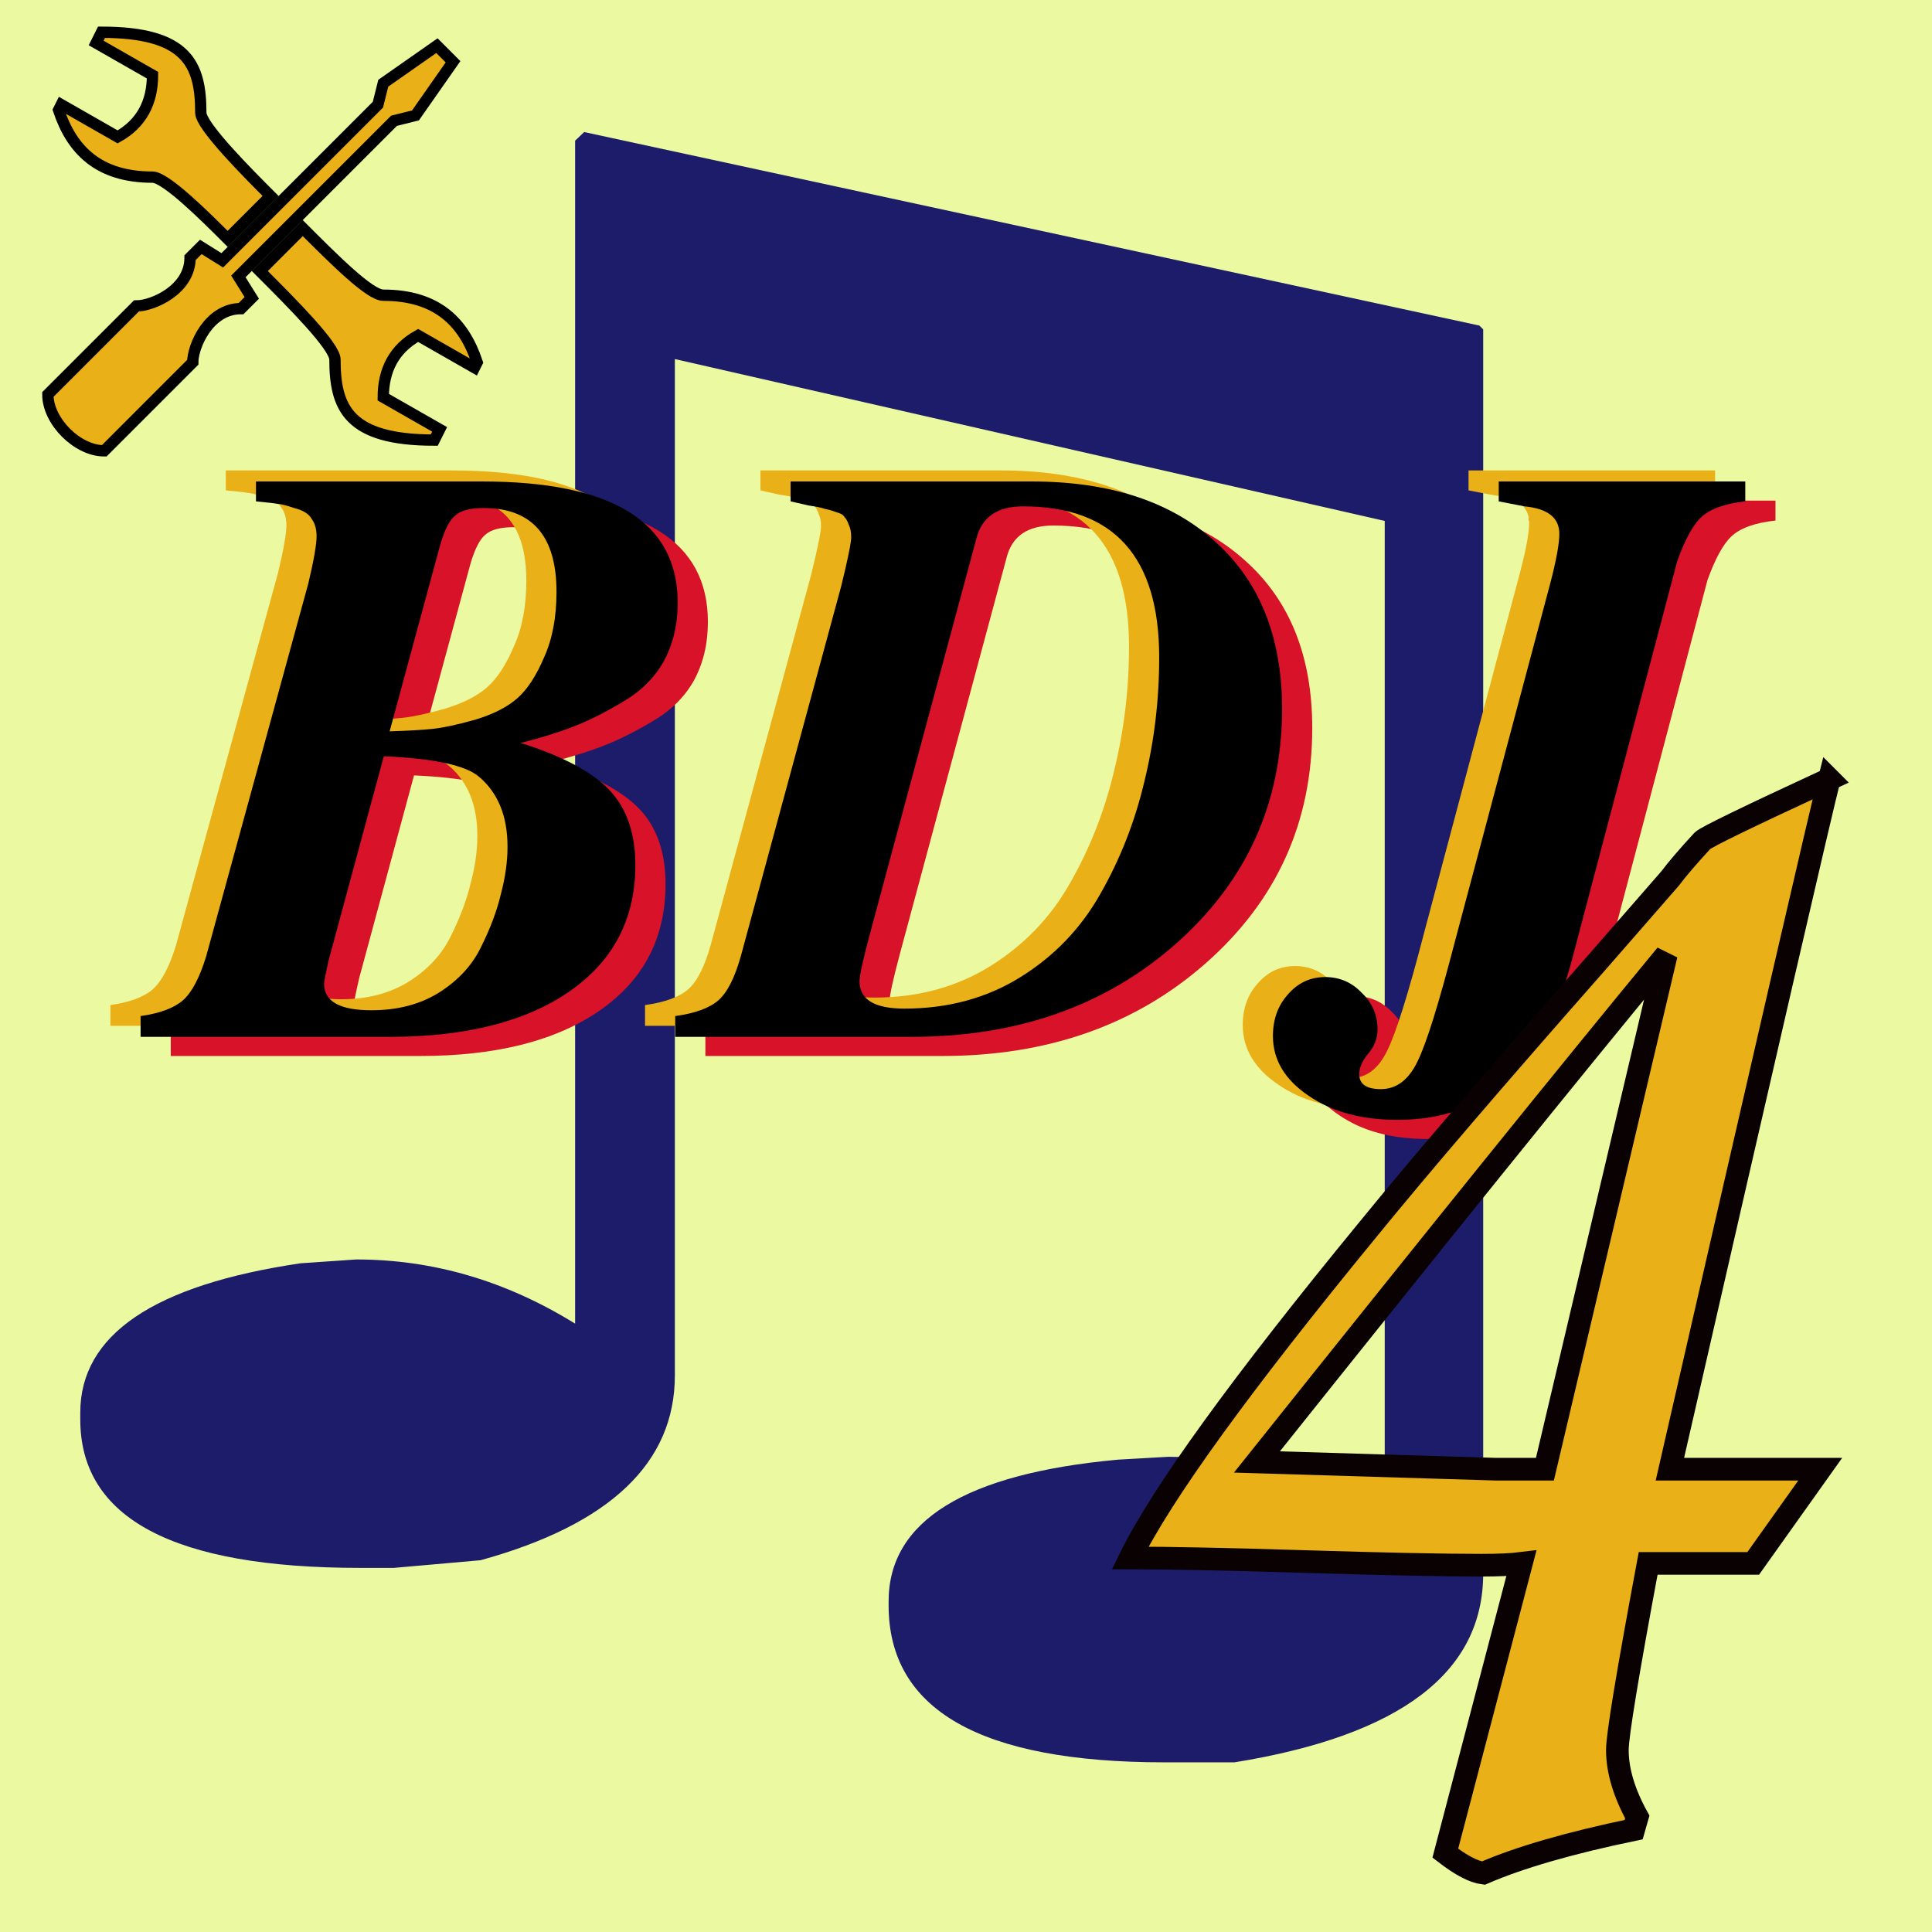
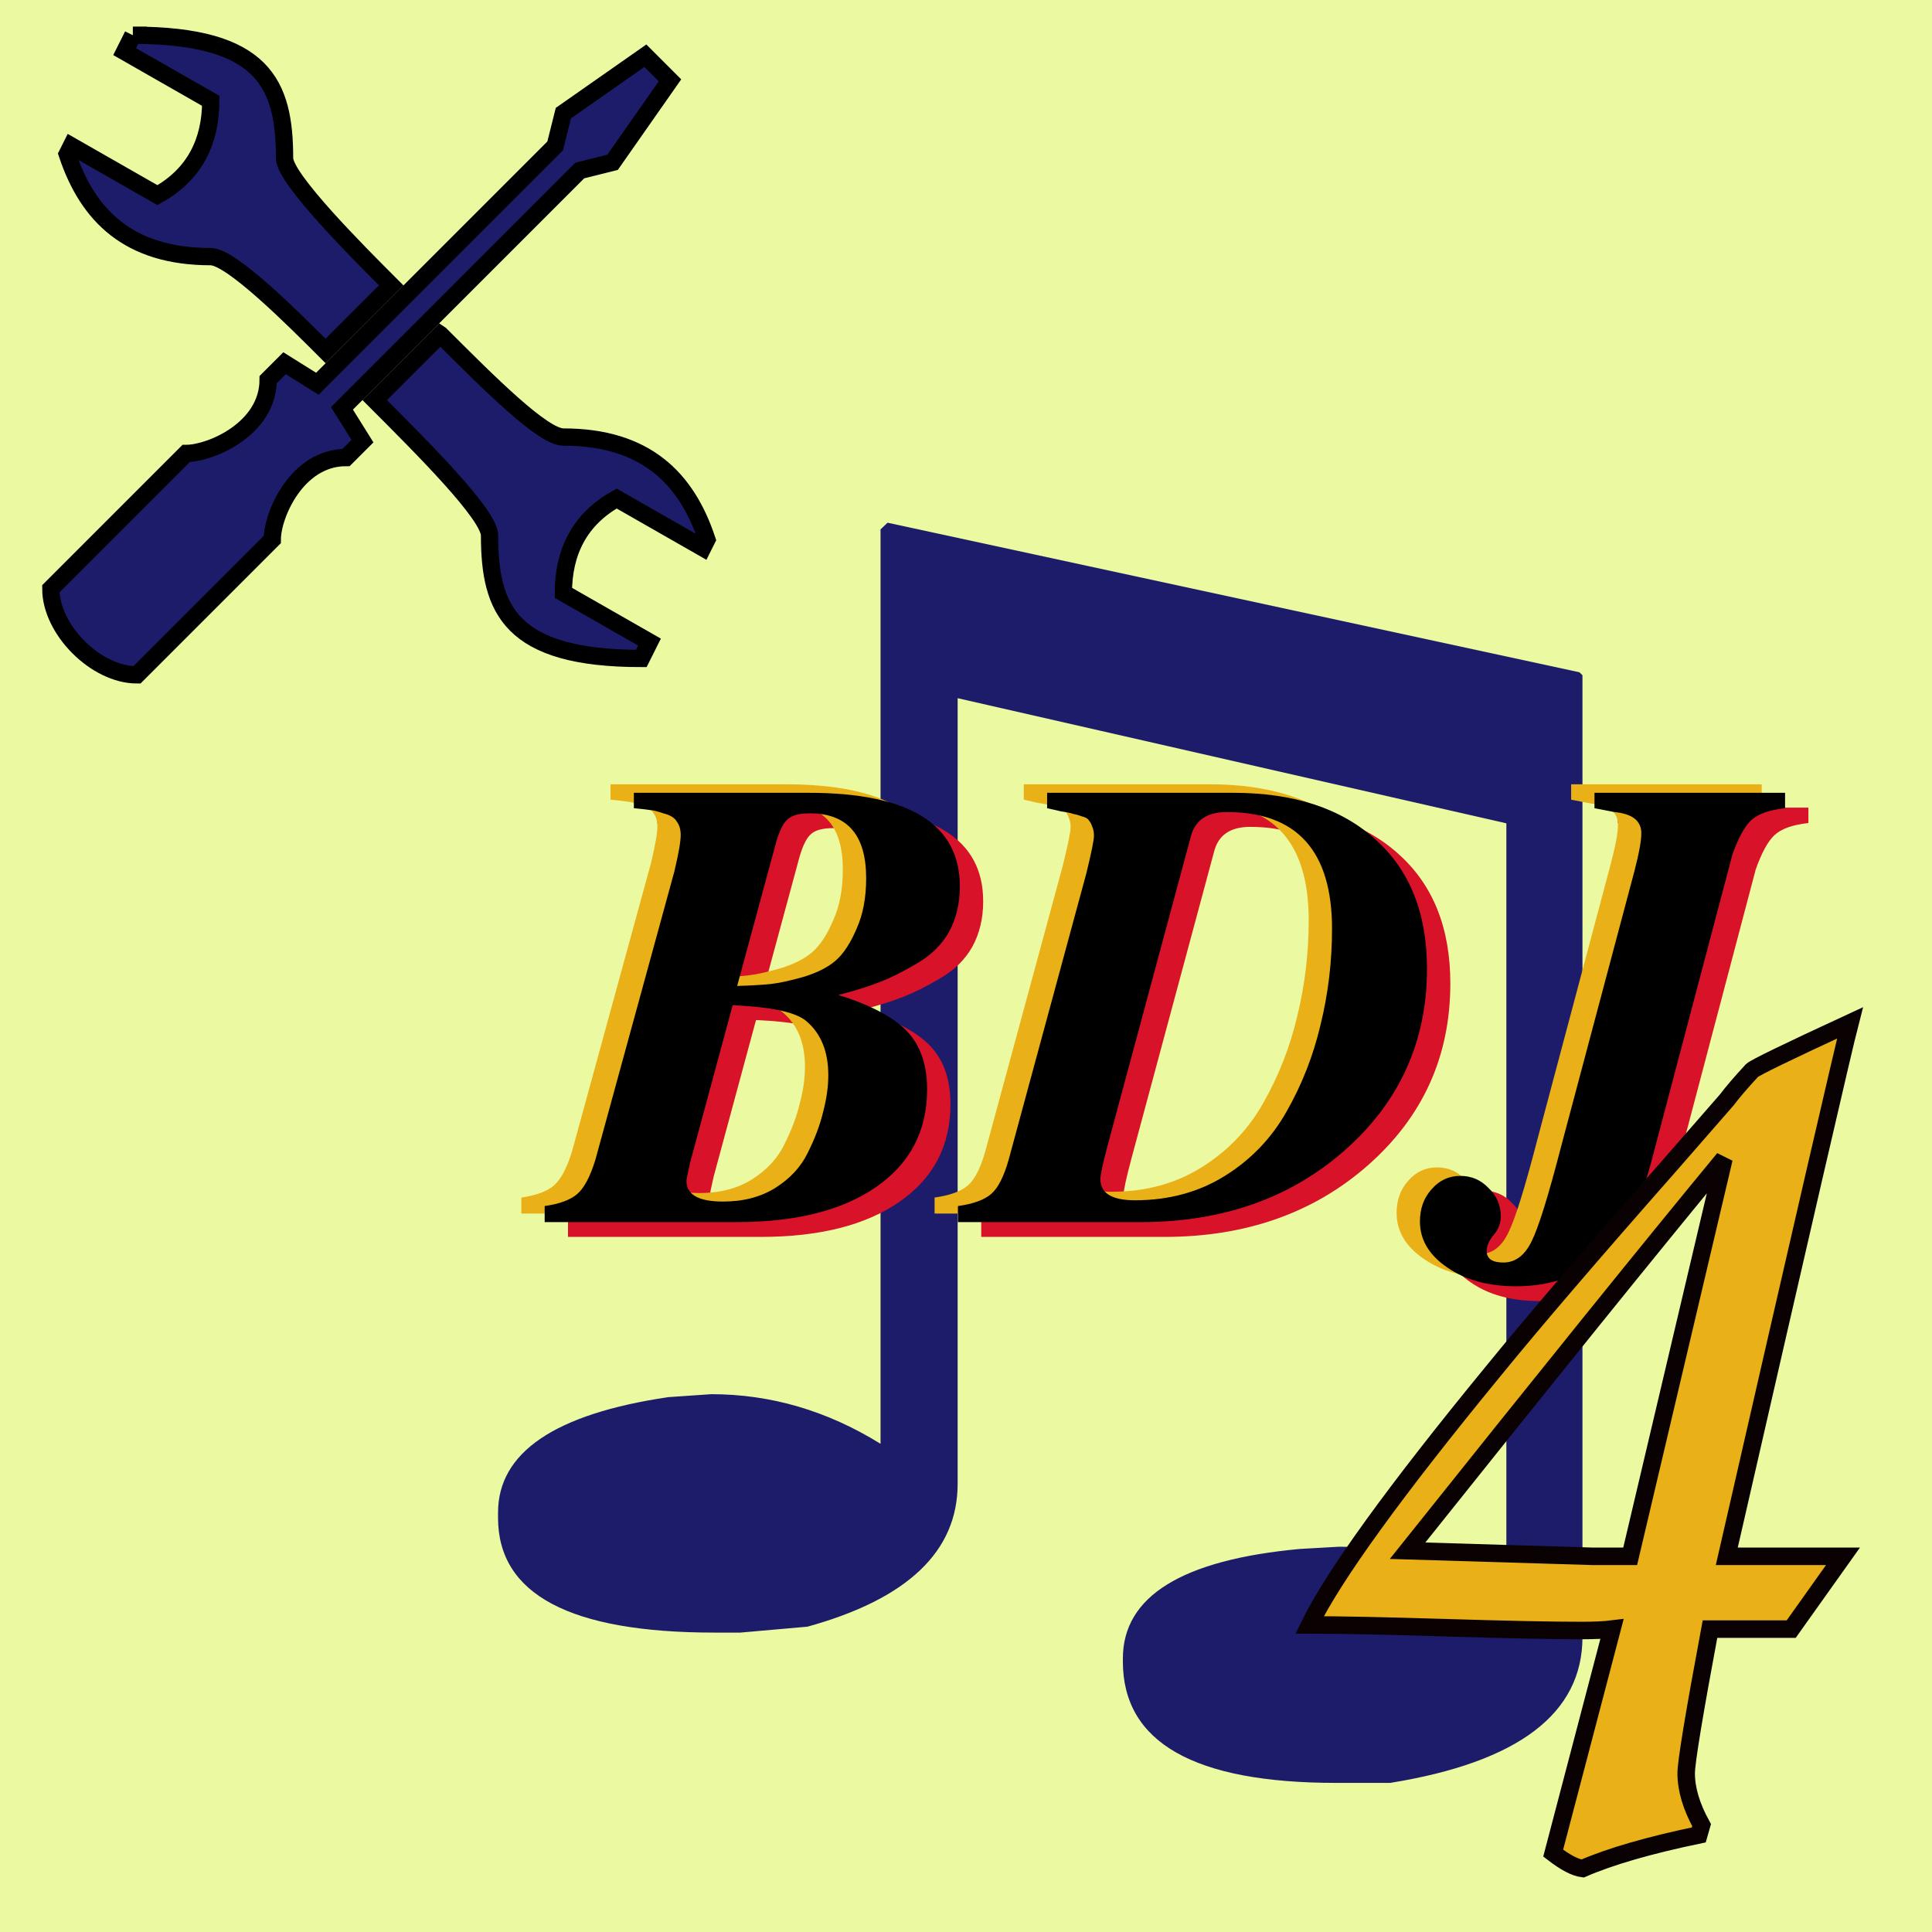
<svg xmlns="http://www.w3.org/2000/svg" xmlns:xlink="http://www.w3.org/1999/xlink" width="256" height="256" id="svg4756" version="1.1" viewBox="0 0 256 256">
  <defs id="defs4758">
    <linearGradient id="linearGradient853">
      <stop style="stop-color:#e9b117;stop-opacity:1;" offset="0" id="stop849" />
      <stop style="stop-color:#e9b117;stop-opacity:0;" offset="1" id="stop851" />
    </linearGradient>
    <linearGradient xlink:href="#linearGradient853" id="linearGradient855" x1="19.594" y1="42.477" x2="241.648" y2="42.477" gradientUnits="userSpaceOnUse" />
  </defs>
  <g id="layer5" style="display:inline" transform="translate(-8.53334,-8.53334)">
    <rect style="opacity:1;fill:#e7f98b;fill-opacity:0.81;stroke:none;stroke-width:0;stroke-miterlimit:4;stroke-dasharray:none;stroke-opacity:1" id="rect4218" width="256" height="256" x="8.533" y="8.533" />
  </g>
-   <g id="layer1" transform="translate(-8.53334,183.4667)" style="display:inline">
-     <g aria-label="♫" transform="scale(1.162914,0.859909)" id="text4173" style="font-size:9.453px;line-height:0%;font-family:'Droid Serif';-inkscape-font-specification:'Droid Serif';letter-spacing:0px;word-spacing:0px;fill:#1d1c6b;stroke-width:0.788px">
-       <path d="m 73.901,-193.008 101.992,29.815 0.443,0.59 V 29.13 q 0,22.878 -28.339,29.077 h -7.97 q -31.439,0 -31.439,-24.206 v -0.59 q 0,-18.598 26.125,-21.845 l 5.756,-0.443 q 12.694,0 24.649,8.561 V -133.082 L 84.233,-158.027 V -1.423 q 0,20.221 -22.14,28.487 l -9.889,1.181 h -3.838 q -31.882,0 -31.882,-22.878 V 4.333 q 0,-18.007 25.092,-23.026 l 6.347,-0.59 q 13.136,0 24.944,9.889 V -191.68 Z" style="font-size:302.285px;line-height:125%" id="path1266" />
-     </g>
-   </g>
-   <g id="layer4" style="display:inline" transform="translate(-8.53334,-8.53334)">
-     <g id="g39" transform="translate(5.517523,-12.83611)">
-       <g aria-label="BDJ" id="text4150" style="line-height:0%;letter-spacing:0px;word-spacing:0px;display:inline;fill:#d71229;stroke-width:1px">
-         <path d="m 48.965,94.965 q 0,-1.43 -0.66,-2.31 -0.55,-0.99 -2.31,-1.43 -1.65,-0.55 -2.2,-0.55 -0.55,-0.11 -2.86,-0.33 v -2.64 h 29.92 q 25.96,0 25.96,16.06 0,4.4 -1.87,7.81 -1.87,3.3 -5.5,5.39 -3.52,2.09 -6.38,3.19 -2.75,1.1 -7.04,2.2 8.36,2.64 11.77,6.27 3.41,3.63 3.41,9.9 0,10.67 -8.69,16.72 -8.69,6.05 -23.87,6.05 h -33 v -2.75 q 3.85,-0.55 5.61,-2.09 1.76,-1.54 3.08,-5.83 l 13.53,-49.39 q 1.1,-4.62 1.1,-6.27 z m 7.26,62.81 q 5.17,0 8.91,-2.31 3.85,-2.42 5.61,-6.05 1.87,-3.74 2.64,-7.04 0.88,-3.3 0.88,-6.27 0,-6.05 -3.74,-9.24 -2.64,-2.31 -12.65,-2.75 l -7.26,26.84 q -0.66,2.86 -0.66,3.3 0,3.52 6.27,3.52 z m 2.42,-36.96 q 3.63,-0.11 5.72,-0.33 2.09,-0.22 5.61,-1.21 3.63,-1.1 5.61,-2.86 1.98,-1.76 3.52,-5.39 1.65,-3.63 1.65,-8.69 0,-11.11 -9.68,-11.11 -2.64,0 -3.74,0.99 -1.1,0.88 -1.98,3.85 z" style="font-style:italic;font-weight:bold;font-size:110px;line-height:1.25;font-family:Kinnari;-inkscape-font-specification:'Kinnari Bold Italic'" id="path1241" />
-         <path d="m 119.805,95.075 q 0,-0.99 -0.33,-1.65 -0.22,-0.66 -0.55,-0.99 -0.22,-0.44 -1.1,-0.66 -0.88,-0.33 -1.54,-0.44 -0.55,-0.22 -2.09,-0.44 -1.43,-0.33 -2.42,-0.55 v -2.64 h 31.9 q 15.62,0 24.42,8.03 8.8,7.92 8.8,22.11 0,18.7 -14.08,31.13 -13.97,12.32 -34.98,12.32 H 96.485 v -2.75 q 3.96,-0.55 5.72,-2.09 1.76,-1.54 2.97,-5.83 l 13.31,-49.06 q 1.32,-5.39 1.32,-6.49 z m 16.61,0.11 -14.19,52.69 q -1.32,4.95 -1.32,6.05 0,3.63 5.94,3.63 8.69,0 15.4,-4.18 6.71,-4.18 10.56,-11 3.96,-6.93 5.83,-14.85 1.98,-8.03 1.98,-16.5 0,-20.02 -18.04,-20.02 -5.06,0 -6.16,4.18 z" style="font-style:italic;font-weight:bold;font-size:110px;line-height:1.25;font-family:Kinnari;-inkscape-font-specification:'Kinnari Bold Italic'" id="path1243" />
-         <path d="m 189.545,160.305 q 0,1.76 -1.21,3.19 -1.21,1.43 -1.21,2.75 0,1.98 2.86,1.98 3.08,0 4.84,-3.63 1.76,-3.52 4.95,-15.84 l 12.65,-47.52 q 1.21,-4.62 1.21,-6.6 0,-3.19 -4.62,-3.63 l -3.41,-0.66 v -2.64 h 32.67 v 2.64 q -4.07,0.44 -5.83,2.09 -1.65,1.54 -3.19,5.83 l -13.97,52.91 q -2.86,10.78 -8.58,15.95 -5.61,5.17 -14.52,5.17 -7.15,0 -11.77,-3.19 -4.73,-3.19 -4.73,-7.92 0,-3.3 1.98,-5.5 1.98,-2.31 4.95,-2.31 2.86,0 4.84,2.09 2.09,1.98 2.09,4.84 z" style="font-style:italic;font-weight:bold;font-size:110px;line-height:1.25;font-family:Kinnari;-inkscape-font-specification:'Kinnari Bold Italic'" id="path1245" />
+   <g id="layer1" transform="translate(-8.53334,183.4667)" style="display:inline" />
+   <g id="layer4" style="display:inline" transform="translate(-8.53334,-8.53334)" />
+   <g id="layer7">
+     <g id="g577" transform="matrix(0.7729795,0,0,0.7729795,57.77148,55.73746)">
+       <g id="layer1-5" transform="translate(-8.53334,183.4667)" style="display:inline">
+         <g aria-label="♫" transform="scale(1.162914,0.859909)" id="text4173" style="font-size:9.453px;line-height:0%;font-family:'Droid Serif';-inkscape-font-specification:'Droid Serif';letter-spacing:0px;word-spacing:0px;fill:#1d1c6b;stroke-width:0.788px">
+           <path d="m 73.901,-193.008 101.992,29.815 0.443,0.59 V 29.13 q 0,22.878 -28.339,29.077 h -7.97 q -31.439,0 -31.439,-24.206 v -0.59 q 0,-18.598 26.125,-21.845 l 5.756,-0.443 q 12.694,0 24.649,8.561 V -133.082 L 84.233,-158.027 V -1.423 q 0,20.221 -22.14,28.487 l -9.889,1.181 h -3.838 q -31.882,0 -31.882,-22.878 V 4.333 q 0,-18.007 25.092,-23.026 l 6.347,-0.59 q 13.136,0 24.944,9.889 V -191.68 Z" style="font-size:302.285px;line-height:125%" id="path1777" />
+         </g>
      </g>
-       <g aria-label="BDJ" id="text4150-7" style="line-height:0%;letter-spacing:0px;word-spacing:0px;display:inline;fill:#e9b117;stroke-width:1px">
-         <path d="m 40.965,90.965 q 0,-1.43 -0.66,-2.31 -0.55,-0.99 -2.31,-1.43 -1.65,-0.55 -2.2,-0.55 -0.55,-0.11 -2.86,-0.33 v -2.64 h 29.92 q 25.96,0 25.96,16.06 0,4.4 -1.87,7.81 -1.87,3.3 -5.5,5.39 -3.52,2.09 -6.38,3.19 -2.75,1.1 -7.04,2.2 8.36,2.64 11.77,6.27 3.41,3.63 3.41,9.9 0,10.67 -8.69,16.72 -8.69,6.05 -23.87,6.05 h -33 v -2.75 q 3.85,-0.55 5.61,-2.09 1.76,-1.54 3.08,-5.83 l 13.53,-49.39 q 1.1,-4.62 1.1,-6.27 z m 7.26,62.81 q 5.17,0 8.91,-2.31 3.85,-2.42 5.61,-6.05 1.87,-3.74 2.64,-7.04 0.88,-3.3 0.88,-6.27 0,-6.05 -3.74,-9.24 -2.64,-2.31 -12.65,-2.75 l -7.26,26.84 q -0.66,2.86 -0.66,3.3 0,3.52 6.27,3.52 z m 2.42,-36.96 q 3.63,-0.11 5.72,-0.33 2.09,-0.22 5.61,-1.21 3.63,-1.1 5.61,-2.86 1.98,-1.76 3.52,-5.39 1.65,-3.63 1.65,-8.69 0,-11.11 -9.68,-11.11 -2.64,0 -3.74,0.99 -1.1,0.88 -1.98,3.85 z" style="font-style:italic;font-weight:bold;font-size:110px;line-height:1.25;font-family:Kinnari;-inkscape-font-specification:'Kinnari Bold Italic'" id="path1216" />
-         <path d="m 111.805,91.075 q 0,-0.99 -0.33,-1.65 -0.22,-0.66 -0.55,-0.99 -0.22,-0.44 -1.1,-0.66 -0.88,-0.33 -1.54,-0.44 -0.55,-0.22 -2.09,-0.44 -1.43,-0.33 -2.42,-0.55 v -2.64 h 31.9 q 15.62,0 24.42,8.03 8.8,7.92 8.8,22.11 0,18.7 -14.08,31.13 -13.97,12.32 -34.98,12.32 H 88.485 v -2.75 q 3.96,-0.55 5.72,-2.09 1.76,-1.54 2.97,-5.83 L 110.485,97.565 q 1.32,-5.39 1.32,-6.49 z m 16.61,0.11 -14.19,52.69 q -1.32,4.95 -1.32,6.05 0,3.63 5.94,3.63 8.69,0 15.4,-4.18 6.71,-4.18 10.56,-11 3.96,-6.93 5.83,-14.85 1.98,-8.03 1.98,-16.5 0,-20.02 -18.04,-20.02 -5.06,0 -6.16,4.18 z" style="font-style:italic;font-weight:bold;font-size:110px;line-height:1.25;font-family:Kinnari;-inkscape-font-specification:'Kinnari Bold Italic'" id="path1218" />
-         <path d="m 181.545,156.305 q 0,1.76 -1.21,3.19 -1.21,1.43 -1.21,2.75 0,1.98 2.86,1.98 3.08,0 4.84,-3.63 1.76,-3.52 4.95,-15.84 l 12.65,-47.52 q 1.21,-4.62 1.21,-6.6 0,-3.19 -4.62,-3.63 l -3.41,-0.66 v -2.64 h 32.67 v 2.64 q -4.07,0.44 -5.83,2.09 -1.65,1.54 -3.19,5.83 l -13.97,52.91 q -2.86,10.78 -8.58,15.95 -5.61,5.17 -14.52,5.17 -7.15,0 -11.77,-3.19 -4.73,-3.19 -4.73,-7.92 0,-3.3 1.98,-5.5 1.98,-2.31 4.95,-2.31 2.86,0 4.84,2.09 2.09,1.98 2.09,4.84 z" style="font-style:italic;font-weight:bold;font-size:110px;line-height:1.25;font-family:Kinnari;-inkscape-font-specification:'Kinnari Bold Italic'" id="path1220" />
+       <g id="layer4-3" style="display:inline" transform="translate(-8.53334,-8.53334)">
+         <g id="g39" transform="translate(5.517523,-12.83611)">
+           <g aria-label="BDJ" id="text4150" style="line-height:0%;letter-spacing:0px;word-spacing:0px;display:inline;fill:#d71229;stroke-width:1px">
+             <path d="m 48.965,94.965 q 0,-1.43 -0.66,-2.31 -0.55,-0.99 -2.31,-1.43 -1.65,-0.55 -2.2,-0.55 -0.55,-0.11 -2.86,-0.33 v -2.64 h 29.92 q 25.96,0 25.96,16.06 0,4.4 -1.87,7.81 -1.87,3.3 -5.5,5.39 -3.52,2.09 -6.38,3.19 -2.75,1.1 -7.04,2.2 8.36,2.64 11.77,6.27 3.41,3.63 3.41,9.9 0,10.67 -8.69,16.72 -8.69,6.05 -23.87,6.05 h -33 v -2.75 q 3.85,-0.55 5.61,-2.09 1.76,-1.54 3.08,-5.83 l 13.53,-49.39 q 1.1,-4.62 1.1,-6.27 z m 7.26,62.81 q 5.17,0 8.91,-2.31 3.85,-2.42 5.61,-6.05 1.87,-3.74 2.64,-7.04 0.88,-3.3 0.88,-6.27 0,-6.05 -3.74,-9.24 -2.64,-2.31 -12.65,-2.75 l -7.26,26.84 q -0.66,2.86 -0.66,3.3 0,3.52 6.27,3.52 z m 2.42,-36.96 q 3.63,-0.11 5.72,-0.33 2.09,-0.22 5.61,-1.21 3.63,-1.1 5.61,-2.86 1.98,-1.76 3.52,-5.39 1.65,-3.63 1.65,-8.69 0,-11.11 -9.68,-11.11 -2.64,0 -3.74,0.99 -1.1,0.88 -1.98,3.85 z" style="font-style:italic;font-weight:bold;font-size:110px;line-height:1.25;font-family:Kinnari;-inkscape-font-specification:'Kinnari Bold Italic'" id="path1752" />
+             <path d="m 119.805,95.075 q 0,-0.99 -0.33,-1.65 -0.22,-0.66 -0.55,-0.99 -0.22,-0.44 -1.1,-0.66 -0.88,-0.33 -1.54,-0.44 -0.55,-0.22 -2.09,-0.44 -1.43,-0.33 -2.42,-0.55 v -2.64 h 31.9 q 15.62,0 24.42,8.03 8.8,7.92 8.8,22.11 0,18.7 -14.08,31.13 -13.97,12.32 -34.98,12.32 H 96.485 v -2.75 q 3.96,-0.55 5.72,-2.09 1.76,-1.54 2.97,-5.83 l 13.31,-49.06 q 1.32,-5.39 1.32,-6.49 z m 16.61,0.11 -14.19,52.69 q -1.32,4.95 -1.32,6.05 0,3.63 5.94,3.63 8.69,0 15.4,-4.18 6.71,-4.18 10.56,-11 3.96,-6.93 5.83,-14.85 1.98,-8.03 1.98,-16.5 0,-20.02 -18.04,-20.02 -5.06,0 -6.16,4.18 z" style="font-style:italic;font-weight:bold;font-size:110px;line-height:1.25;font-family:Kinnari;-inkscape-font-specification:'Kinnari Bold Italic'" id="path1754" />
+             <path d="m 189.545,160.305 q 0,1.76 -1.21,3.19 -1.21,1.43 -1.21,2.75 0,1.98 2.86,1.98 3.08,0 4.84,-3.63 1.76,-3.52 4.95,-15.84 l 12.65,-47.52 q 1.21,-4.62 1.21,-6.6 0,-3.19 -4.62,-3.63 l -3.41,-0.66 v -2.64 h 32.67 v 2.64 q -4.07,0.44 -5.83,2.09 -1.65,1.54 -3.19,5.83 l -13.97,52.91 q -2.86,10.78 -8.58,15.95 -5.61,5.17 -14.52,5.17 -7.15,0 -11.77,-3.19 -4.73,-3.19 -4.73,-7.92 0,-3.3 1.98,-5.5 1.98,-2.31 4.95,-2.31 2.86,0 4.84,2.09 2.09,1.98 2.09,4.84 z" style="font-style:italic;font-weight:bold;font-size:110px;line-height:1.25;font-family:Kinnari;-inkscape-font-specification:'Kinnari Bold Italic'" id="path1756" />
+           </g>
+           <g aria-label="BDJ" id="text4150-7" style="line-height:0%;letter-spacing:0px;word-spacing:0px;display:inline;fill:#e9b117;stroke-width:1px">
+             <path d="m 40.965,90.965 q 0,-1.43 -0.66,-2.31 -0.55,-0.99 -2.31,-1.43 -1.65,-0.55 -2.2,-0.55 -0.55,-0.11 -2.86,-0.33 v -2.64 h 29.92 q 25.96,0 25.96,16.06 0,4.4 -1.87,7.81 -1.87,3.3 -5.5,5.39 -3.52,2.09 -6.38,3.19 -2.75,1.1 -7.04,2.2 8.36,2.64 11.77,6.27 3.41,3.63 3.41,9.9 0,10.67 -8.69,16.72 -8.69,6.05 -23.87,6.05 h -33 v -2.75 q 3.85,-0.55 5.61,-2.09 1.76,-1.54 3.08,-5.83 l 13.53,-49.39 q 1.1,-4.62 1.1,-6.27 z m 7.26,62.81 q 5.17,0 8.91,-2.31 3.85,-2.42 5.61,-6.05 1.87,-3.74 2.64,-7.04 0.88,-3.3 0.88,-6.27 0,-6.05 -3.74,-9.24 -2.64,-2.31 -12.65,-2.75 l -7.26,26.84 q -0.66,2.86 -0.66,3.3 0,3.52 6.27,3.52 z m 2.42,-36.96 q 3.63,-0.11 5.72,-0.33 2.09,-0.22 5.61,-1.21 3.63,-1.1 5.61,-2.86 1.98,-1.76 3.52,-5.39 1.65,-3.63 1.65,-8.69 0,-11.11 -9.68,-11.11 -2.64,0 -3.74,0.99 -1.1,0.88 -1.98,3.85 z" style="font-style:italic;font-weight:bold;font-size:110px;line-height:1.25;font-family:Kinnari;-inkscape-font-specification:'Kinnari Bold Italic'" id="path1727" />
+             <path d="m 111.805,91.075 q 0,-0.99 -0.33,-1.65 -0.22,-0.66 -0.55,-0.99 -0.22,-0.44 -1.1,-0.66 -0.88,-0.33 -1.54,-0.44 -0.55,-0.22 -2.09,-0.44 -1.43,-0.33 -2.42,-0.55 v -2.64 h 31.9 q 15.62,0 24.42,8.03 8.8,7.92 8.8,22.11 0,18.7 -14.08,31.13 -13.97,12.32 -34.98,12.32 H 88.485 v -2.75 q 3.96,-0.55 5.72,-2.09 1.76,-1.54 2.97,-5.83 L 110.485,97.565 q 1.32,-5.39 1.32,-6.49 z m 16.61,0.11 -14.19,52.69 q -1.32,4.95 -1.32,6.05 0,3.63 5.94,3.63 8.69,0 15.4,-4.18 6.71,-4.18 10.56,-11 3.96,-6.93 5.83,-14.85 1.98,-8.03 1.98,-16.5 0,-20.02 -18.04,-20.02 -5.06,0 -6.16,4.18 z" style="font-style:italic;font-weight:bold;font-size:110px;line-height:1.25;font-family:Kinnari;-inkscape-font-specification:'Kinnari Bold Italic'" id="path1729" />
+             <path d="m 181.545,156.305 q 0,1.76 -1.21,3.19 -1.21,1.43 -1.21,2.75 0,1.98 2.86,1.98 3.08,0 4.84,-3.63 1.76,-3.52 4.95,-15.84 l 12.65,-47.52 q 1.21,-4.62 1.21,-6.6 0,-3.19 -4.62,-3.63 l -3.41,-0.66 v -2.64 h 32.67 v 2.64 q -4.07,0.44 -5.83,2.09 -1.65,1.54 -3.19,5.83 l -13.97,52.91 q -2.86,10.78 -8.58,15.95 -5.61,5.17 -14.52,5.17 -7.15,0 -11.77,-3.19 -4.73,-3.19 -4.73,-7.92 0,-3.3 1.98,-5.5 1.98,-2.31 4.95,-2.31 2.86,0 4.84,2.09 2.09,1.98 2.09,4.84 z" style="font-style:italic;font-weight:bold;font-size:110px;line-height:1.25;font-family:Kinnari;-inkscape-font-specification:'Kinnari Bold Italic'" id="path1731" />
+           </g>
+           <g aria-label="BDJ" id="text4150-6" style="line-height:0%;letter-spacing:0px;word-spacing:0px;display:inline;stroke-width:1px">
+             <path d="m 44.965,92.425 q 0,-1.43 -0.66,-2.31 -0.55,-0.99 -2.31,-1.43 -1.65,-0.55 -2.2,-0.55 -0.55,-0.11 -2.86,-0.33 v -2.64 h 29.92 q 25.96,0 25.96,16.06 0,4.4 -1.87,7.81 -1.87,3.3 -5.5,5.39 -3.52,2.09 -6.38,3.19 -2.75,1.1 -7.04,2.2 8.36,2.64 11.77,6.27 3.41,3.63 3.41,9.9 0,10.67 -8.69,16.72 -8.69,6.05 -23.87,6.05 h -33 v -2.75 q 3.85,-0.55 5.61,-2.09 1.76,-1.54 3.08,-5.83 l 13.53,-49.39 q 1.1,-4.62 1.1,-6.27 z m 7.26,62.81 q 5.17,0 8.91,-2.31 3.85,-2.42 5.61,-6.05 1.87,-3.74 2.64,-7.04 0.88,-3.3 0.88,-6.27 0,-6.05 -3.74,-9.24 -2.64,-2.31 -12.65,-2.75 l -7.26,26.84 q -0.66,2.86 -0.66,3.3 0,3.52 6.27,3.52 z m 2.42,-36.96 q 3.63,-0.11 5.72,-0.33 2.09,-0.22 5.61,-1.21 3.63,-1.1 5.61,-2.86 1.98,-1.76 3.52,-5.39 1.65,-3.63 1.65,-8.69 0,-11.11 -9.68,-11.11 -2.64,0 -3.74,0.99 -1.1,0.88 -1.98,3.85 z" style="font-style:italic;font-weight:bold;font-size:110px;line-height:1.25;font-family:Kinnari;-inkscape-font-specification:'Kinnari Bold Italic'" id="path1702" />
+             <path d="m 115.805,92.535 q 0,-0.99 -0.33,-1.65 -0.22,-0.66 -0.55,-0.99 -0.22,-0.44 -1.1,-0.66 -0.88,-0.33 -1.54,-0.44 -0.55,-0.22 -2.09,-0.44 -1.43,-0.33 -2.42,-0.55 v -2.64 h 31.9 q 15.62,0 24.42,8.03 8.8,7.92 8.8,22.11 0,18.7 -14.08,31.13 -13.97,12.32 -34.98,12.32 H 92.485 v -2.75 q 3.96,-0.55 5.72,-2.09 1.76,-1.54 2.97,-5.83 l 13.31,-49.06 q 1.32,-5.39 1.32,-6.49 z m 16.61,0.11 -14.19,52.69 q -1.32,4.95 -1.32,6.05 0,3.63 5.94,3.63 8.69,0 15.4,-4.18 6.71,-4.18 10.56,-11 3.96,-6.93 5.83,-14.85 1.98,-8.03 1.98,-16.5 0,-20.02 -18.04,-20.02 -5.06,0 -6.16,4.18 z" style="font-style:italic;font-weight:bold;font-size:110px;line-height:1.25;font-family:Kinnari;-inkscape-font-specification:'Kinnari Bold Italic'" id="path1704" />
+             <path d="m 185.545,157.765 q 0,1.76 -1.21,3.19 -1.21,1.43 -1.21,2.75 0,1.98 2.86,1.98 3.08,0 4.84,-3.63 1.76,-3.52 4.95,-15.84 l 12.65,-47.52 q 1.21,-4.62 1.21,-6.6 0,-3.19 -4.62,-3.63 l -3.41,-0.66 v -2.64 h 32.67 v 2.64 q -4.07,0.44 -5.83,2.09 -1.65,1.54 -3.19,5.83 l -13.97,52.91 q -2.86,10.78 -8.58,15.95 -5.61,5.17 -14.52,5.17 -7.15,0 -11.77,-3.19 -4.73,-3.19 -4.73,-7.92 0,-3.3 1.98,-5.5 1.98,-2.31 4.95,-2.31 2.86,0 4.84,2.09 2.09,1.98 2.09,4.84 z" style="font-style:italic;font-weight:bold;font-size:110px;line-height:1.25;font-family:Kinnari;-inkscape-font-specification:'Kinnari Bold Italic'" id="path1706" />
+           </g>
+         </g>
      </g>
-       <g aria-label="BDJ" id="text4150-6" style="line-height:0%;letter-spacing:0px;word-spacing:0px;display:inline;stroke-width:1px">
-         <path d="m 44.965,92.425 q 0,-1.43 -0.66,-2.31 -0.55,-0.99 -2.31,-1.43 -1.65,-0.55 -2.2,-0.55 -0.55,-0.11 -2.86,-0.33 v -2.64 h 29.92 q 25.96,0 25.96,16.06 0,4.4 -1.87,7.81 -1.87,3.3 -5.5,5.39 -3.52,2.09 -6.38,3.19 -2.75,1.1 -7.04,2.2 8.36,2.64 11.77,6.27 3.41,3.63 3.41,9.9 0,10.67 -8.69,16.72 -8.69,6.05 -23.87,6.05 h -33 v -2.75 q 3.85,-0.55 5.61,-2.09 1.76,-1.54 3.08,-5.83 l 13.53,-49.39 q 1.1,-4.62 1.1,-6.27 z m 7.26,62.81 q 5.17,0 8.91,-2.31 3.85,-2.42 5.61,-6.05 1.87,-3.74 2.64,-7.04 0.88,-3.3 0.88,-6.27 0,-6.05 -3.74,-9.24 -2.64,-2.31 -12.65,-2.75 l -7.26,26.84 q -0.66,2.86 -0.66,3.3 0,3.52 6.27,3.52 z m 2.42,-36.96 q 3.63,-0.11 5.72,-0.33 2.09,-0.22 5.61,-1.21 3.63,-1.1 5.61,-2.86 1.98,-1.76 3.52,-5.39 1.65,-3.63 1.65,-8.69 0,-11.11 -9.68,-11.11 -2.64,0 -3.74,0.99 -1.1,0.88 -1.98,3.85 z" style="font-style:italic;font-weight:bold;font-size:110px;line-height:1.25;font-family:Kinnari;-inkscape-font-specification:'Kinnari Bold Italic'" id="path1191" />
-         <path d="m 115.805,92.535 q 0,-0.99 -0.33,-1.65 -0.22,-0.66 -0.55,-0.99 -0.22,-0.44 -1.1,-0.66 -0.88,-0.33 -1.54,-0.44 -0.55,-0.22 -2.09,-0.44 -1.43,-0.33 -2.42,-0.55 v -2.64 h 31.9 q 15.62,0 24.42,8.03 8.8,7.92 8.8,22.11 0,18.7 -14.08,31.13 -13.97,12.32 -34.98,12.32 H 92.485 v -2.75 q 3.96,-0.55 5.72,-2.09 1.76,-1.54 2.97,-5.83 l 13.31,-49.06 q 1.32,-5.39 1.32,-6.49 z m 16.61,0.11 -14.19,52.69 q -1.32,4.95 -1.32,6.05 0,3.63 5.94,3.63 8.69,0 15.4,-4.18 6.71,-4.18 10.56,-11 3.96,-6.93 5.83,-14.85 1.98,-8.03 1.98,-16.5 0,-20.02 -18.04,-20.02 -5.06,0 -6.16,4.18 z" style="font-style:italic;font-weight:bold;font-size:110px;line-height:1.25;font-family:Kinnari;-inkscape-font-specification:'Kinnari Bold Italic'" id="path1193" />
-         <path d="m 185.545,157.765 q 0,1.76 -1.21,3.19 -1.21,1.43 -1.21,2.75 0,1.98 2.86,1.98 3.08,0 4.84,-3.63 1.76,-3.52 4.95,-15.84 l 12.65,-47.52 q 1.21,-4.62 1.21,-6.6 0,-3.19 -4.62,-3.63 l -3.41,-0.66 v -2.64 h 32.67 v 2.64 q -4.07,0.44 -5.83,2.09 -1.65,1.54 -3.19,5.83 l -13.97,52.91 q -2.86,10.78 -8.58,15.95 -5.61,5.17 -14.52,5.17 -7.15,0 -11.77,-3.19 -4.73,-3.19 -4.73,-7.92 0,-3.3 1.98,-5.5 1.98,-2.31 4.95,-2.31 2.86,0 4.84,2.09 2.09,1.98 2.09,4.84 z" style="font-style:italic;font-weight:bold;font-size:110px;line-height:1.25;font-family:Kinnari;-inkscape-font-specification:'Kinnari Bold Italic'" id="path1195" />
+       <g id="layer7-5">
+         <g aria-label="4" id="text67795" style="font-size:240px;line-height:1.25;letter-spacing:0px;word-spacing:0px;fill:#e9b117;stroke:#090102;stroke-width:3">
+           <path d="m 242.389,103.237 q -1.68,6.48 -21.12,91.44 h 19.92 l -8.88,12.48 h -13.92 q -4.08,21.84 -4.08,24.72 0,4.08 2.64,8.88 l -0.48,1.68 q -12.72,2.64 -19.92,5.76 -1.92,-0.24 -5.04,-2.64 l 10.08,-38.4 q -1.92,0.24 -5.28,0.24 -7.68,0 -23.28,-0.48 -15.6,-0.48 -23.28,-0.48 6.24,-12.72 31.44,-43.44 10.56,-12.96 30.24,-35.28 l 9.84,-11.28 q 1.44,-1.92 4.32,-5.04 0.72,-0.72 16.8,-8.16 z m -21.6,23.28 q -18.24,22.08 -54.24,67.2 31.68,0.96 31.68,0.96 h 6.48 z" style="font-style:italic;font-family:'Chancery Uralic';-inkscape-font-specification:'Chancery Uralic Italic'" id="path1681" />
+         </g>
      </g>
    </g>
  </g>
-   <g id="layer7">
-     <g aria-label="4" id="text67795" style="font-size:240px;line-height:1.25;letter-spacing:0px;word-spacing:0px;fill:#e9b117;stroke:#090102;stroke-width:3">
-       <path d="m 242.389,103.237 q -1.68,6.48 -21.12,91.44 h 19.92 l -8.88,12.48 h -13.92 q -4.08,21.84 -4.08,24.72 0,4.08 2.64,8.88 l -0.48,1.68 q -12.72,2.64 -19.92,5.76 -1.92,-0.24 -5.04,-2.64 l 10.08,-38.4 q -1.92,0.24 -5.28,0.24 -7.68,0 -23.28,-0.48 -15.6,-0.48 -23.28,-0.48 6.24,-12.72 31.44,-43.44 10.56,-12.96 30.24,-35.28 l 9.84,-11.28 q 1.44,-1.92 4.32,-5.04 0.72,-0.72 16.8,-8.16 z m -21.6,23.28 q -18.24,22.08 -54.24,67.2 31.68,0.96 31.68,0.96 h 6.48 z" style="font-style:italic;font-family:'Chancery Uralic';-inkscape-font-specification:'Chancery Uralic Italic'" id="path1170" />
-     </g>
-   </g>
  <g id="g7144">
-     <path id="path4" d="m 13.452,4.272 -0.711,1.422 7.467,4.267 c 0,3.556 -1.422,6.4 -4.622,8.178 L 8.119,13.871 7.763,14.583 c 1.778,5.333 5.333,8.889 12.444,8.889 1.778,0 7.111,5.333 9.955,8.178 l 5.689,-5.689 c -2.844,-2.844 -9.244,-9.244 -9.244,-11.022 0,-6.4 -1.778,-10.667 -13.155,-10.667 z m 44.444,1.778 -7.111,4.978 -0.711,2.844 -20.622,20.622 -2.844,-1.778 -1.422,1.422 c 0,4.267 -4.978,6.4 -7.111,6.4 L 6.341,52.271 c 0,3.556 3.911,7.467 7.467,7.467 L 25.541,48.004 c 0,-2.133 2.133,-7.111 6.4,-7.111 L 33.363,39.471 31.585,36.627 52.207,16.005 55.052,15.294 60.029,8.183 Z M 40.118,30.227 34.43,35.916 c 4.267,4.267 9.955,9.955 9.955,11.733 0,6.4 1.778,10.667 13.155,10.667 l 0.711,-1.422 -7.467,-4.267 c 0,-3.556 1.422,-6.4 4.622,-8.178 l 7.467,4.267 0.356,-0.711 C 61.452,42.671 57.896,39.116 50.785,39.116 c -1.778,0 -6.4,-4.622 -10.667,-8.889 z" style="fill:#e9b117;fill-opacity:1;stroke:#000000;stroke-width:1.5;stroke-miterlimit:4;stroke-dasharray:none;stroke-opacity:1" />
+     <path id="path4" d="M 17.603,4.668 16.516,6.841 27.926,13.36 c 0,5.433 -2.173,9.779 -7.063,12.496 L 9.454,19.337 8.91,20.423 c 2.716,8.149 8.149,13.582 19.015,13.582 2.716,0 10.866,8.149 15.212,12.496 L 51.831,37.809 C 47.484,33.462 37.705,23.683 37.705,20.967 c 0,-9.779 -2.716,-16.299 -20.102,-16.299 z m 67.912,2.716 -10.866,7.606 -1.087,4.346 -31.511,31.511 -4.346,-2.716 -2.173,2.173 c 0,6.52 -7.606,9.779 -10.866,9.779 L 6.737,78.013 c 0,5.433 5.976,11.409 11.409,11.409 L 36.075,71.493 c 0,-3.26 3.26,-10.866 9.779,-10.866 L 48.028,58.454 45.311,54.108 76.822,22.596 81.169,21.51 88.775,10.644 Z M 58.35,44.328 49.658,53.021 c 6.52,6.52 15.212,15.212 15.212,17.929 0,9.779 2.716,16.299 20.102,16.299 l 1.087,-2.173 -11.409,-6.52 c 0,-5.433 2.173,-9.779 7.063,-12.496 l 11.409,6.52 0.543,-1.087 c -2.716,-8.149 -8.149,-13.582 -19.015,-13.582 -2.716,0 -9.779,-7.063 -16.299,-13.582 z" style="fill:#1d1c6b;fill-opacity:1;stroke:#000000;stroke-width:2.292;stroke-miterlimit:4;stroke-dasharray:none;stroke-opacity:1" />
  </g>
</svg>
